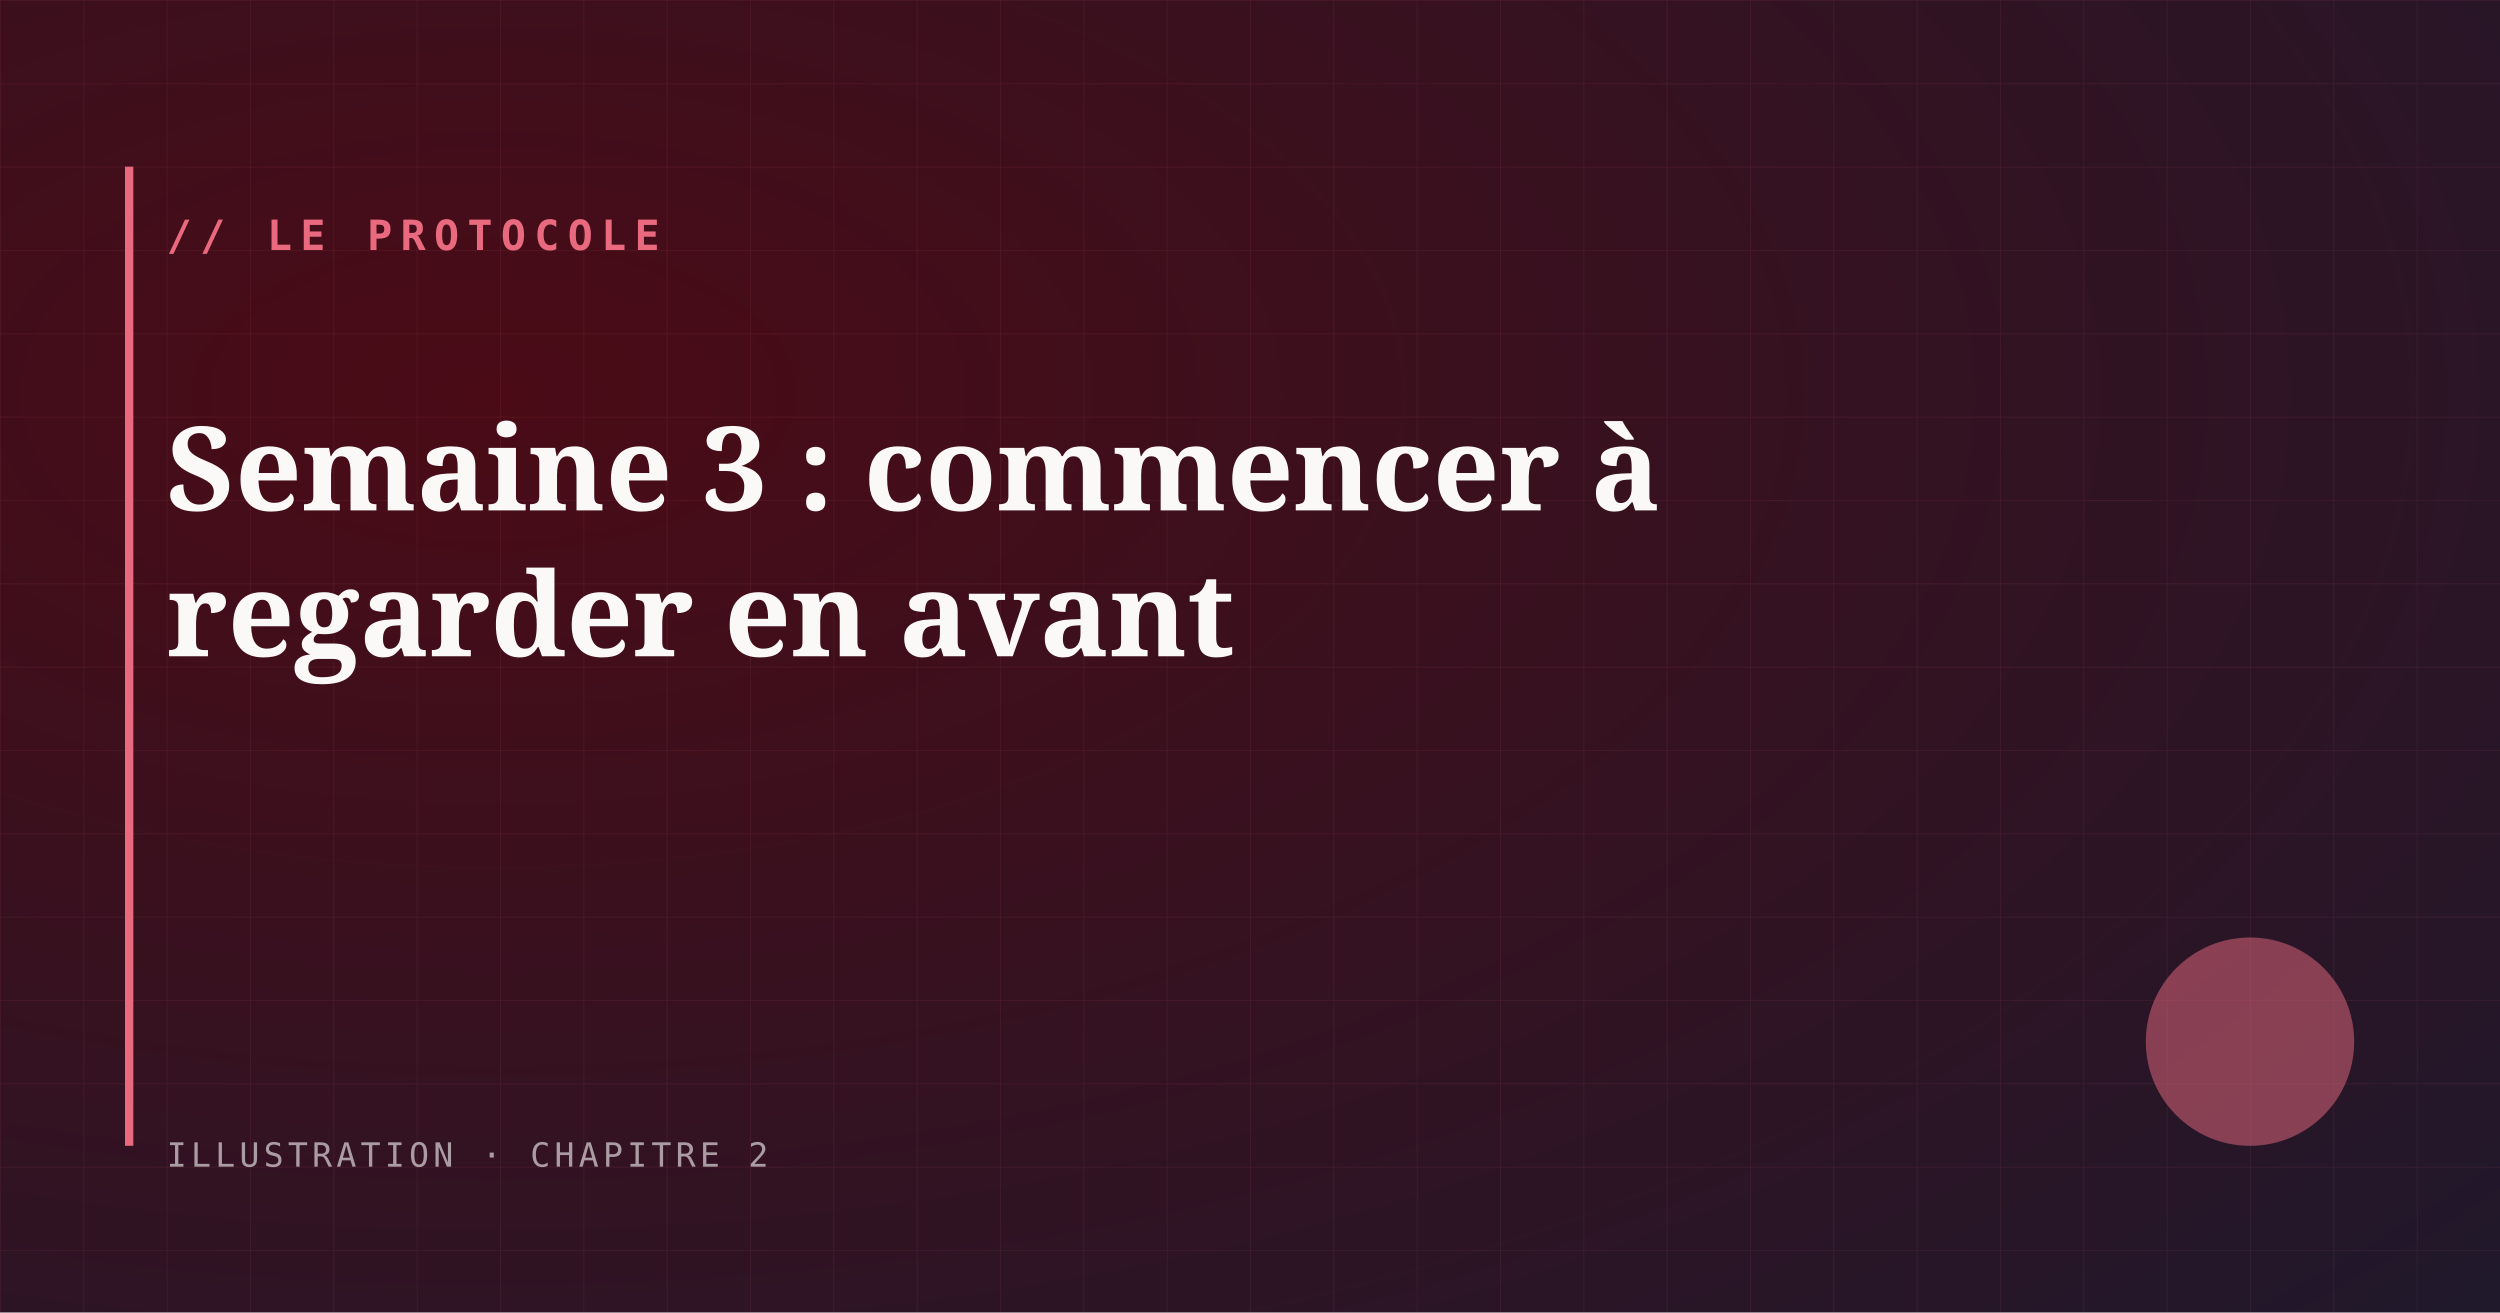
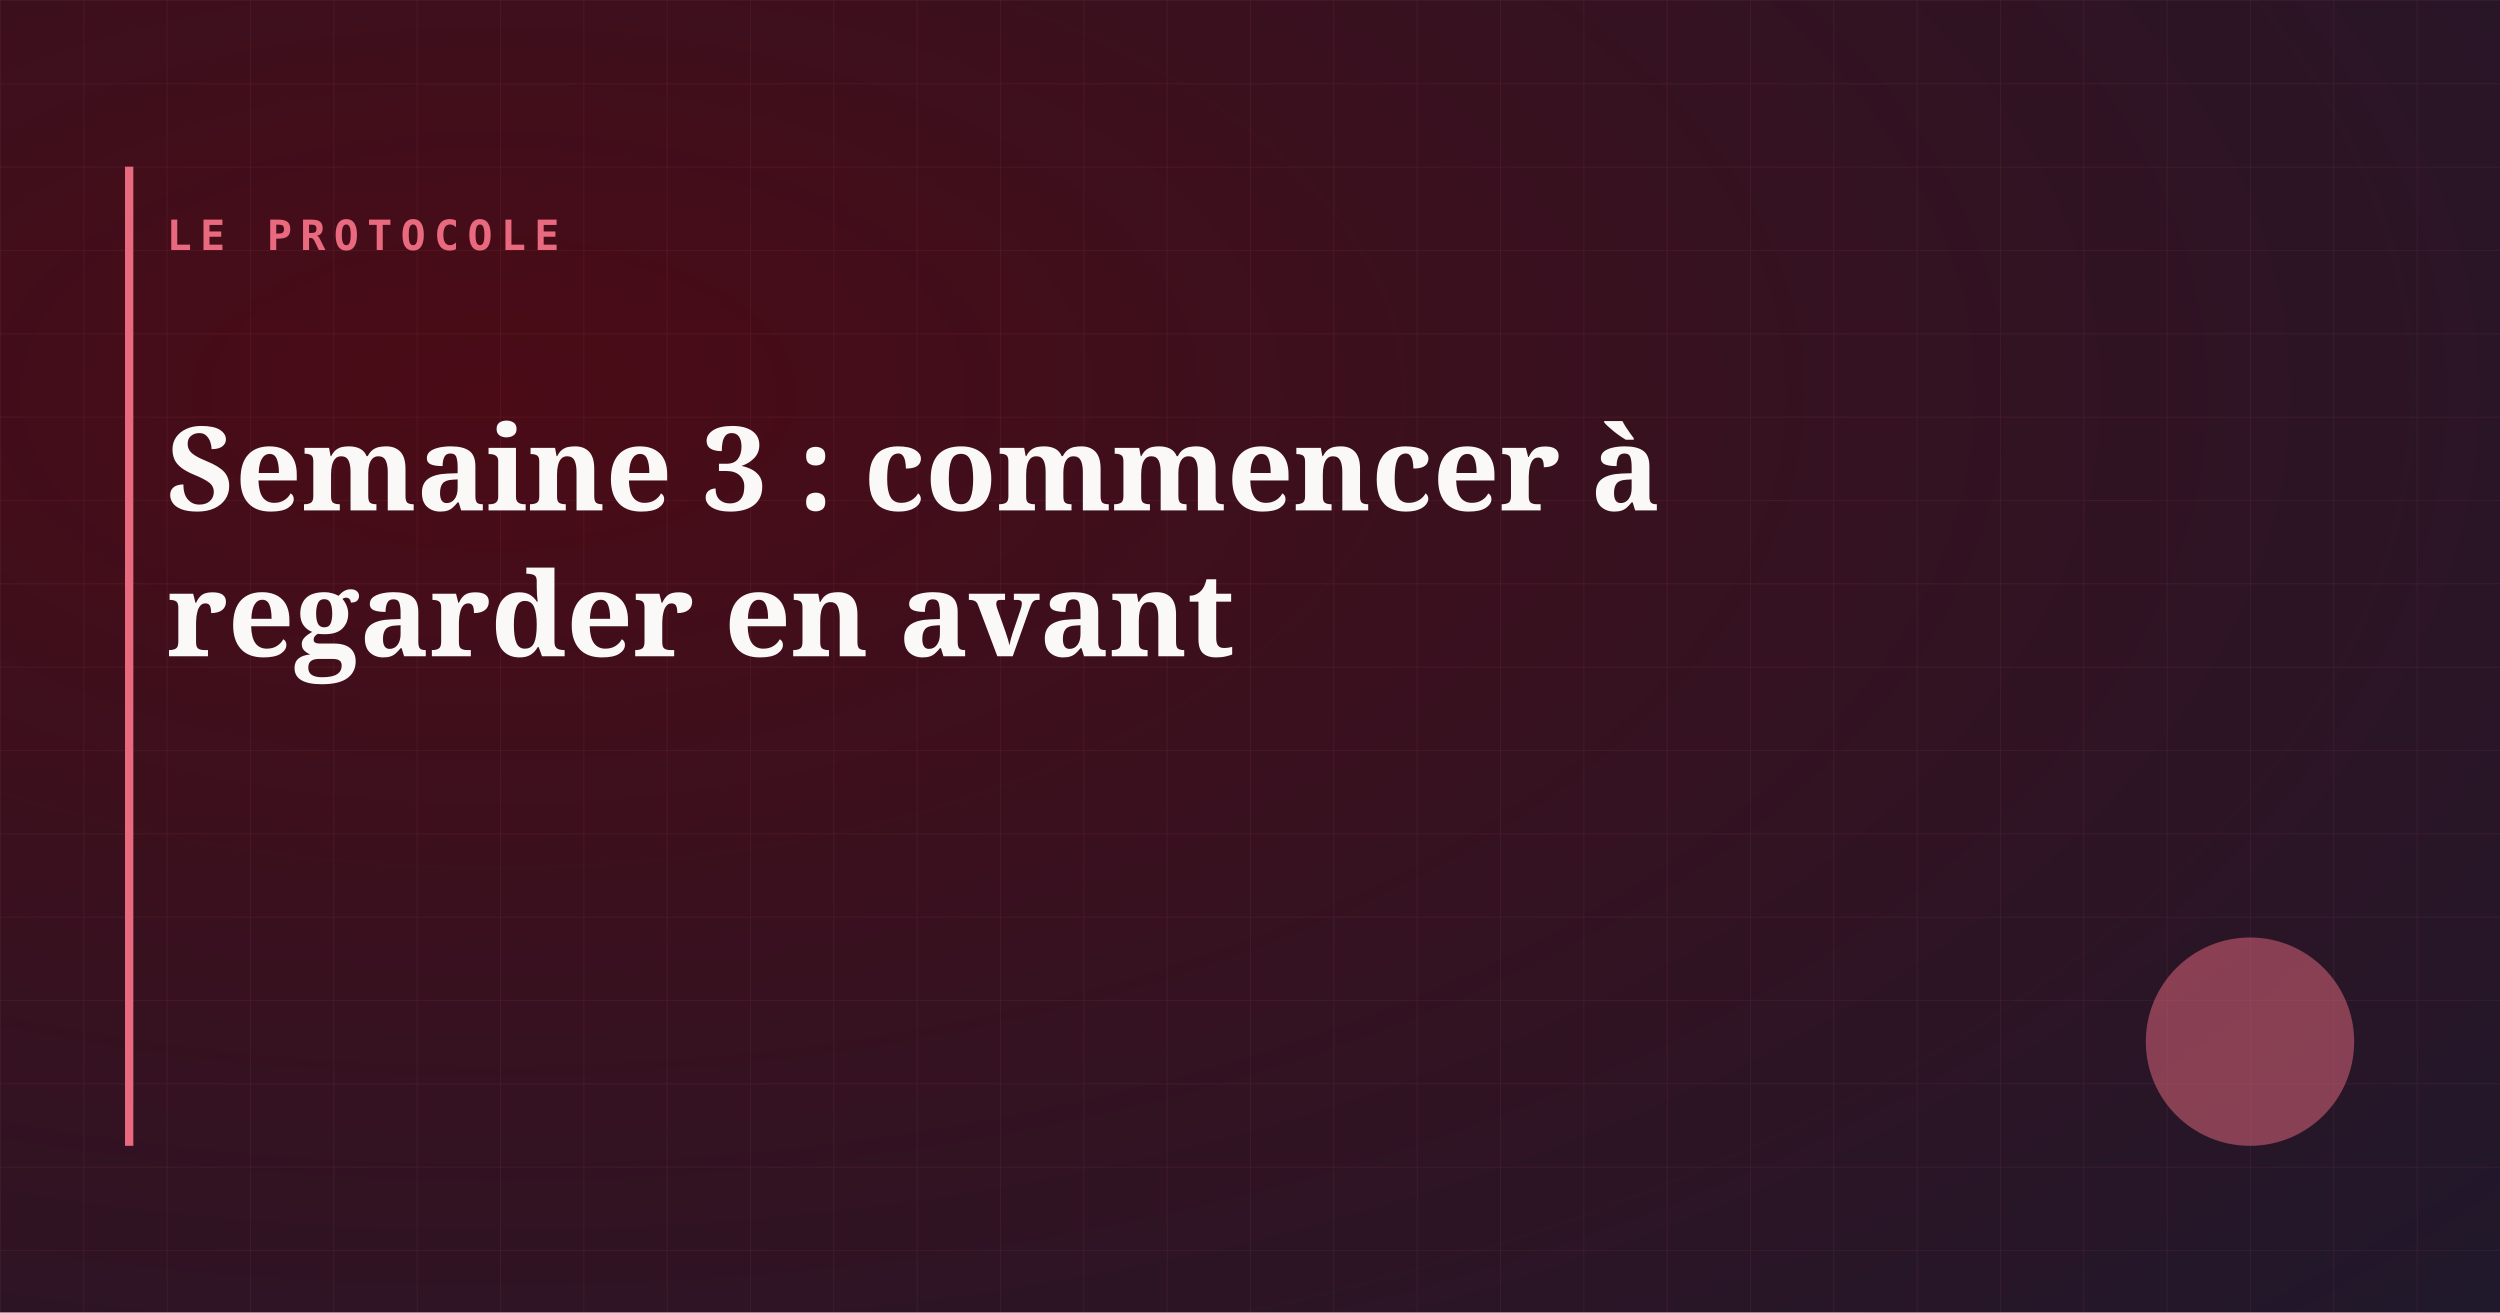
<svg xmlns="http://www.w3.org/2000/svg" viewBox="0 0 1200 630" width="1200" height="630">
  <defs>
    <radialGradient id="bg" cx="20%" cy="30%" r="120%">
      <stop offset="0%" stop-color="#4a0b16" />
      <stop offset="100%" stop-color="#1A1A2E" />
    </radialGradient>
  </defs>
  <rect width="1200" height="630" fill="url(#bg)" />
  <defs>
    <pattern id="grid" width="40" height="40" patternUnits="userSpaceOnUse">
      <path d="M 40 0 L 0 0 0 40" fill="none" stroke="#e96a7f" stroke-width="0.5" opacity="0.15" />
    </pattern>
  </defs>
  <rect width="1200" height="630" fill="url(#grid)" />
  <rect x="60" y="80" width="4" height="470" fill="#e96a7f" />
  <circle cx="1080" cy="500" r="50" fill="#e96a7f" opacity="0.5" />
-   <text x="80" y="120" font-family="ui-monospace, monospace" font-size="20" font-weight="600" letter-spacing="4" fill="#e96a7f">// LE PROTOCOLE</text>
+   <text x="80" y="120" font-family="ui-monospace, monospace" font-size="20" font-weight="600" letter-spacing="4" fill="#e96a7f">LE PROTOCOLE</text>
  <text x="80" y="245" font-family="Georgia, serif" font-size="56" font-weight="bold" fill="#FAF9F7">Semaine 3 : commencer à</text>
  <text x="80" y="315" font-family="Georgia, serif" font-size="56" font-weight="bold" fill="#FAF9F7">regarder en avant</text>
-   <text x="80" y="560" font-family="ui-monospace, monospace" font-size="16" letter-spacing="2" fill="#FAF9F7" opacity="0.6">ILLUSTRATION · CHAPITRE 2</text>
</svg>
